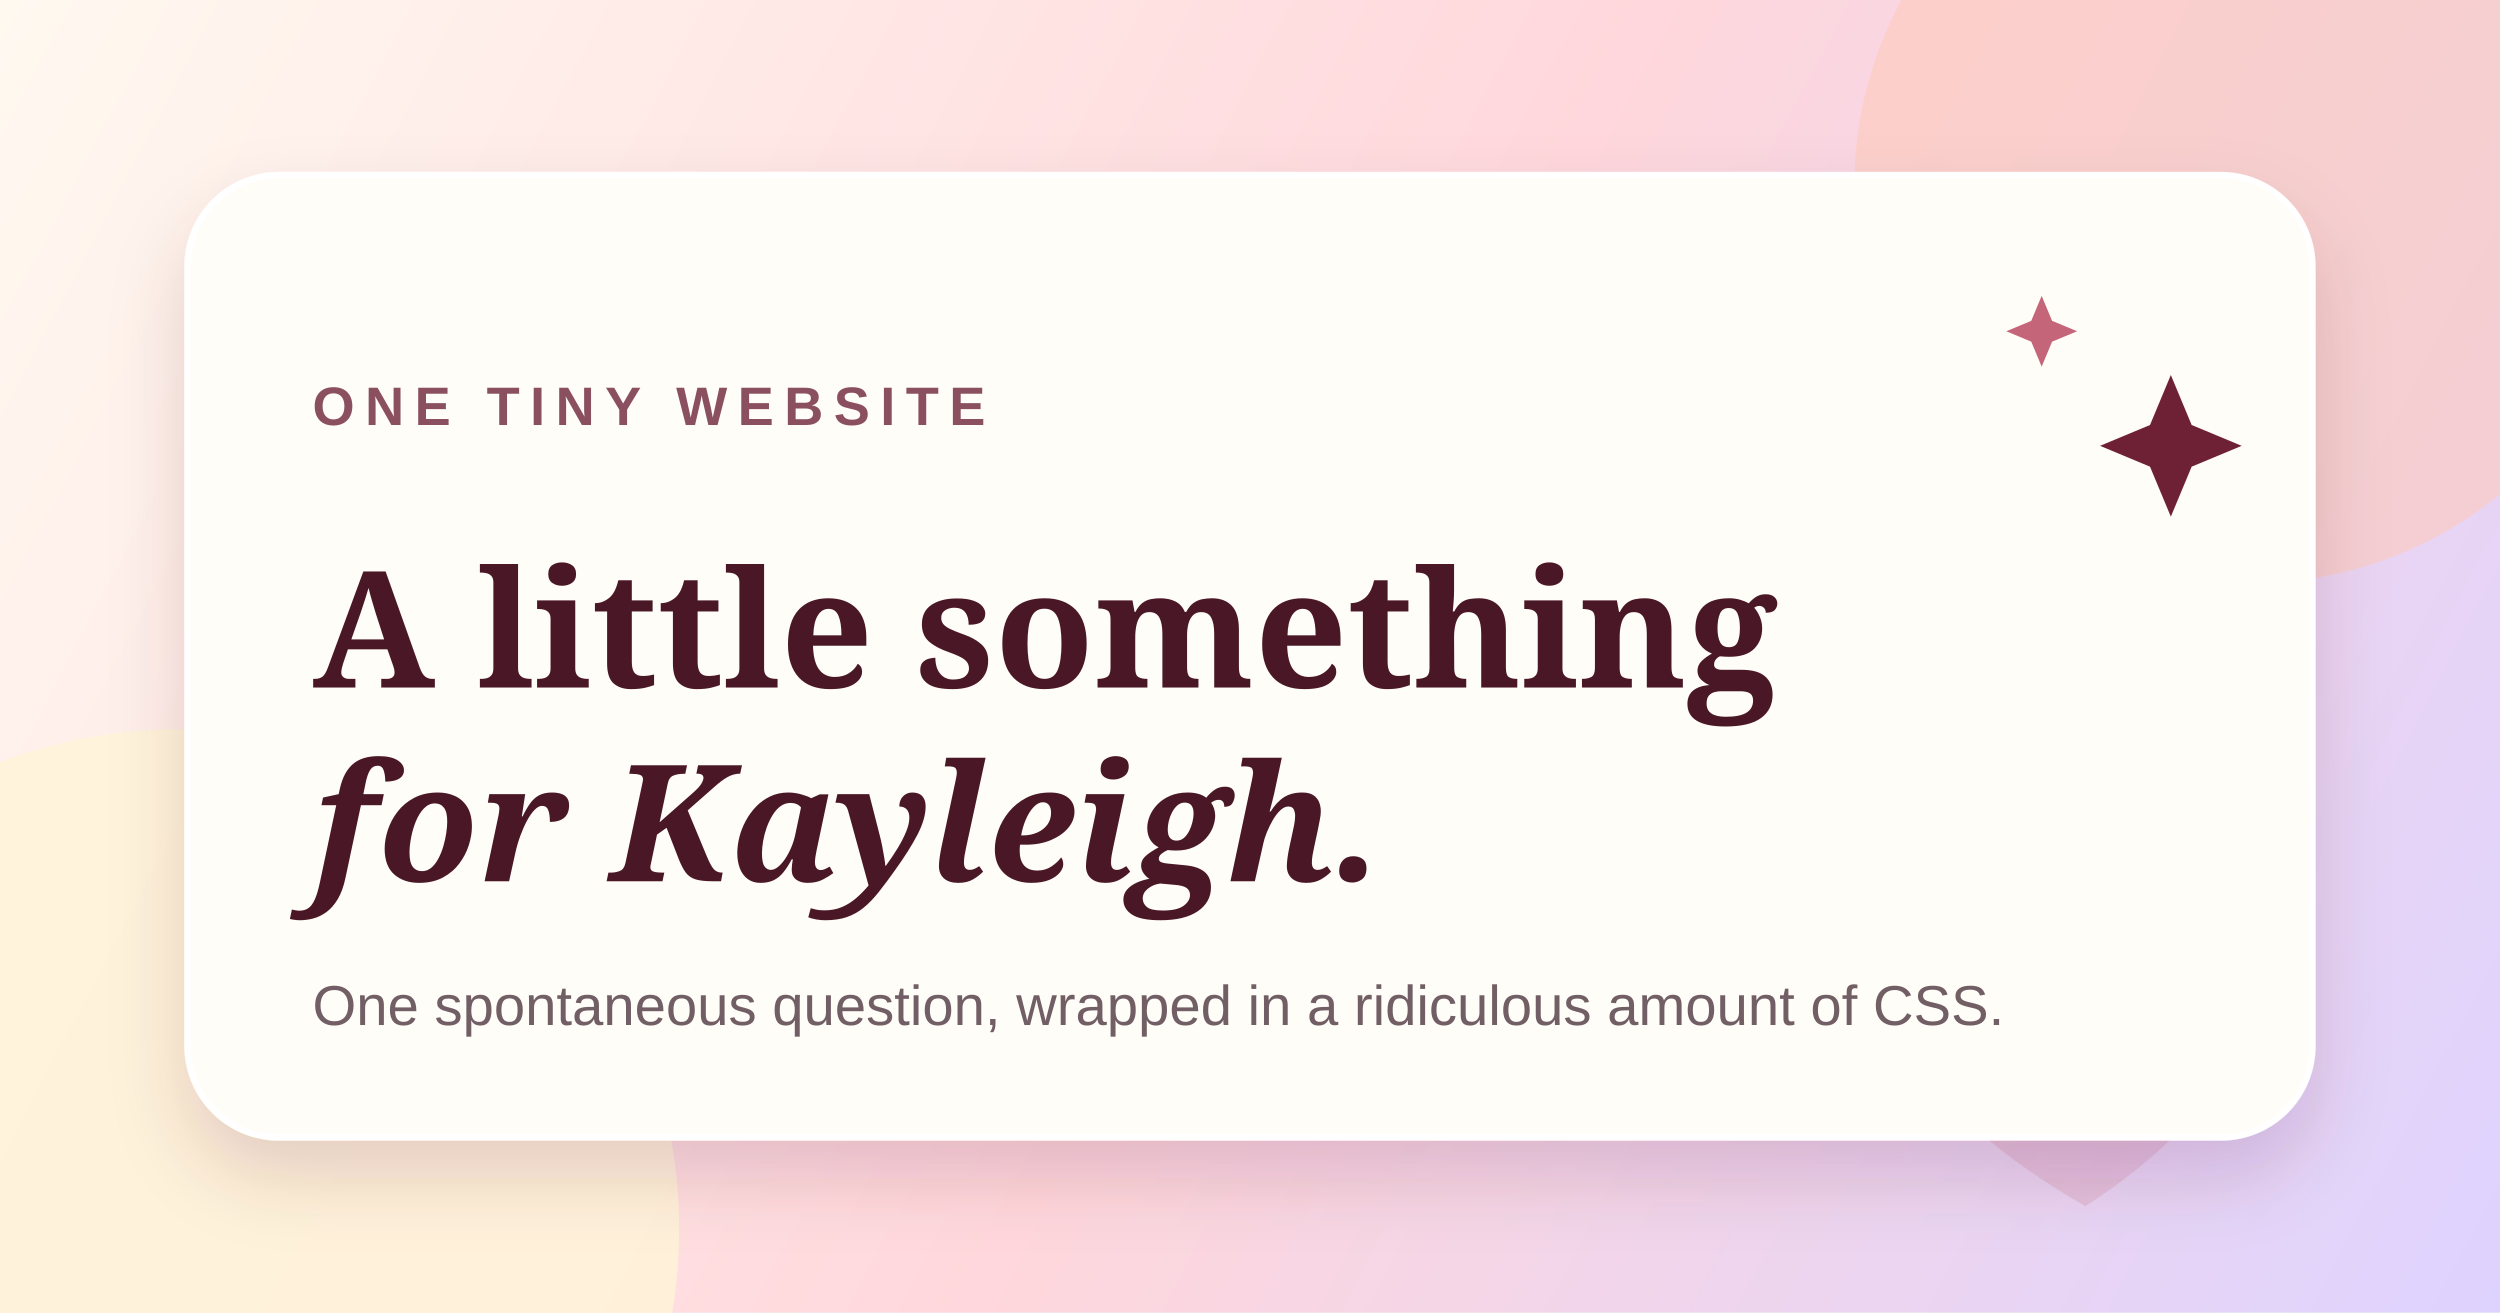
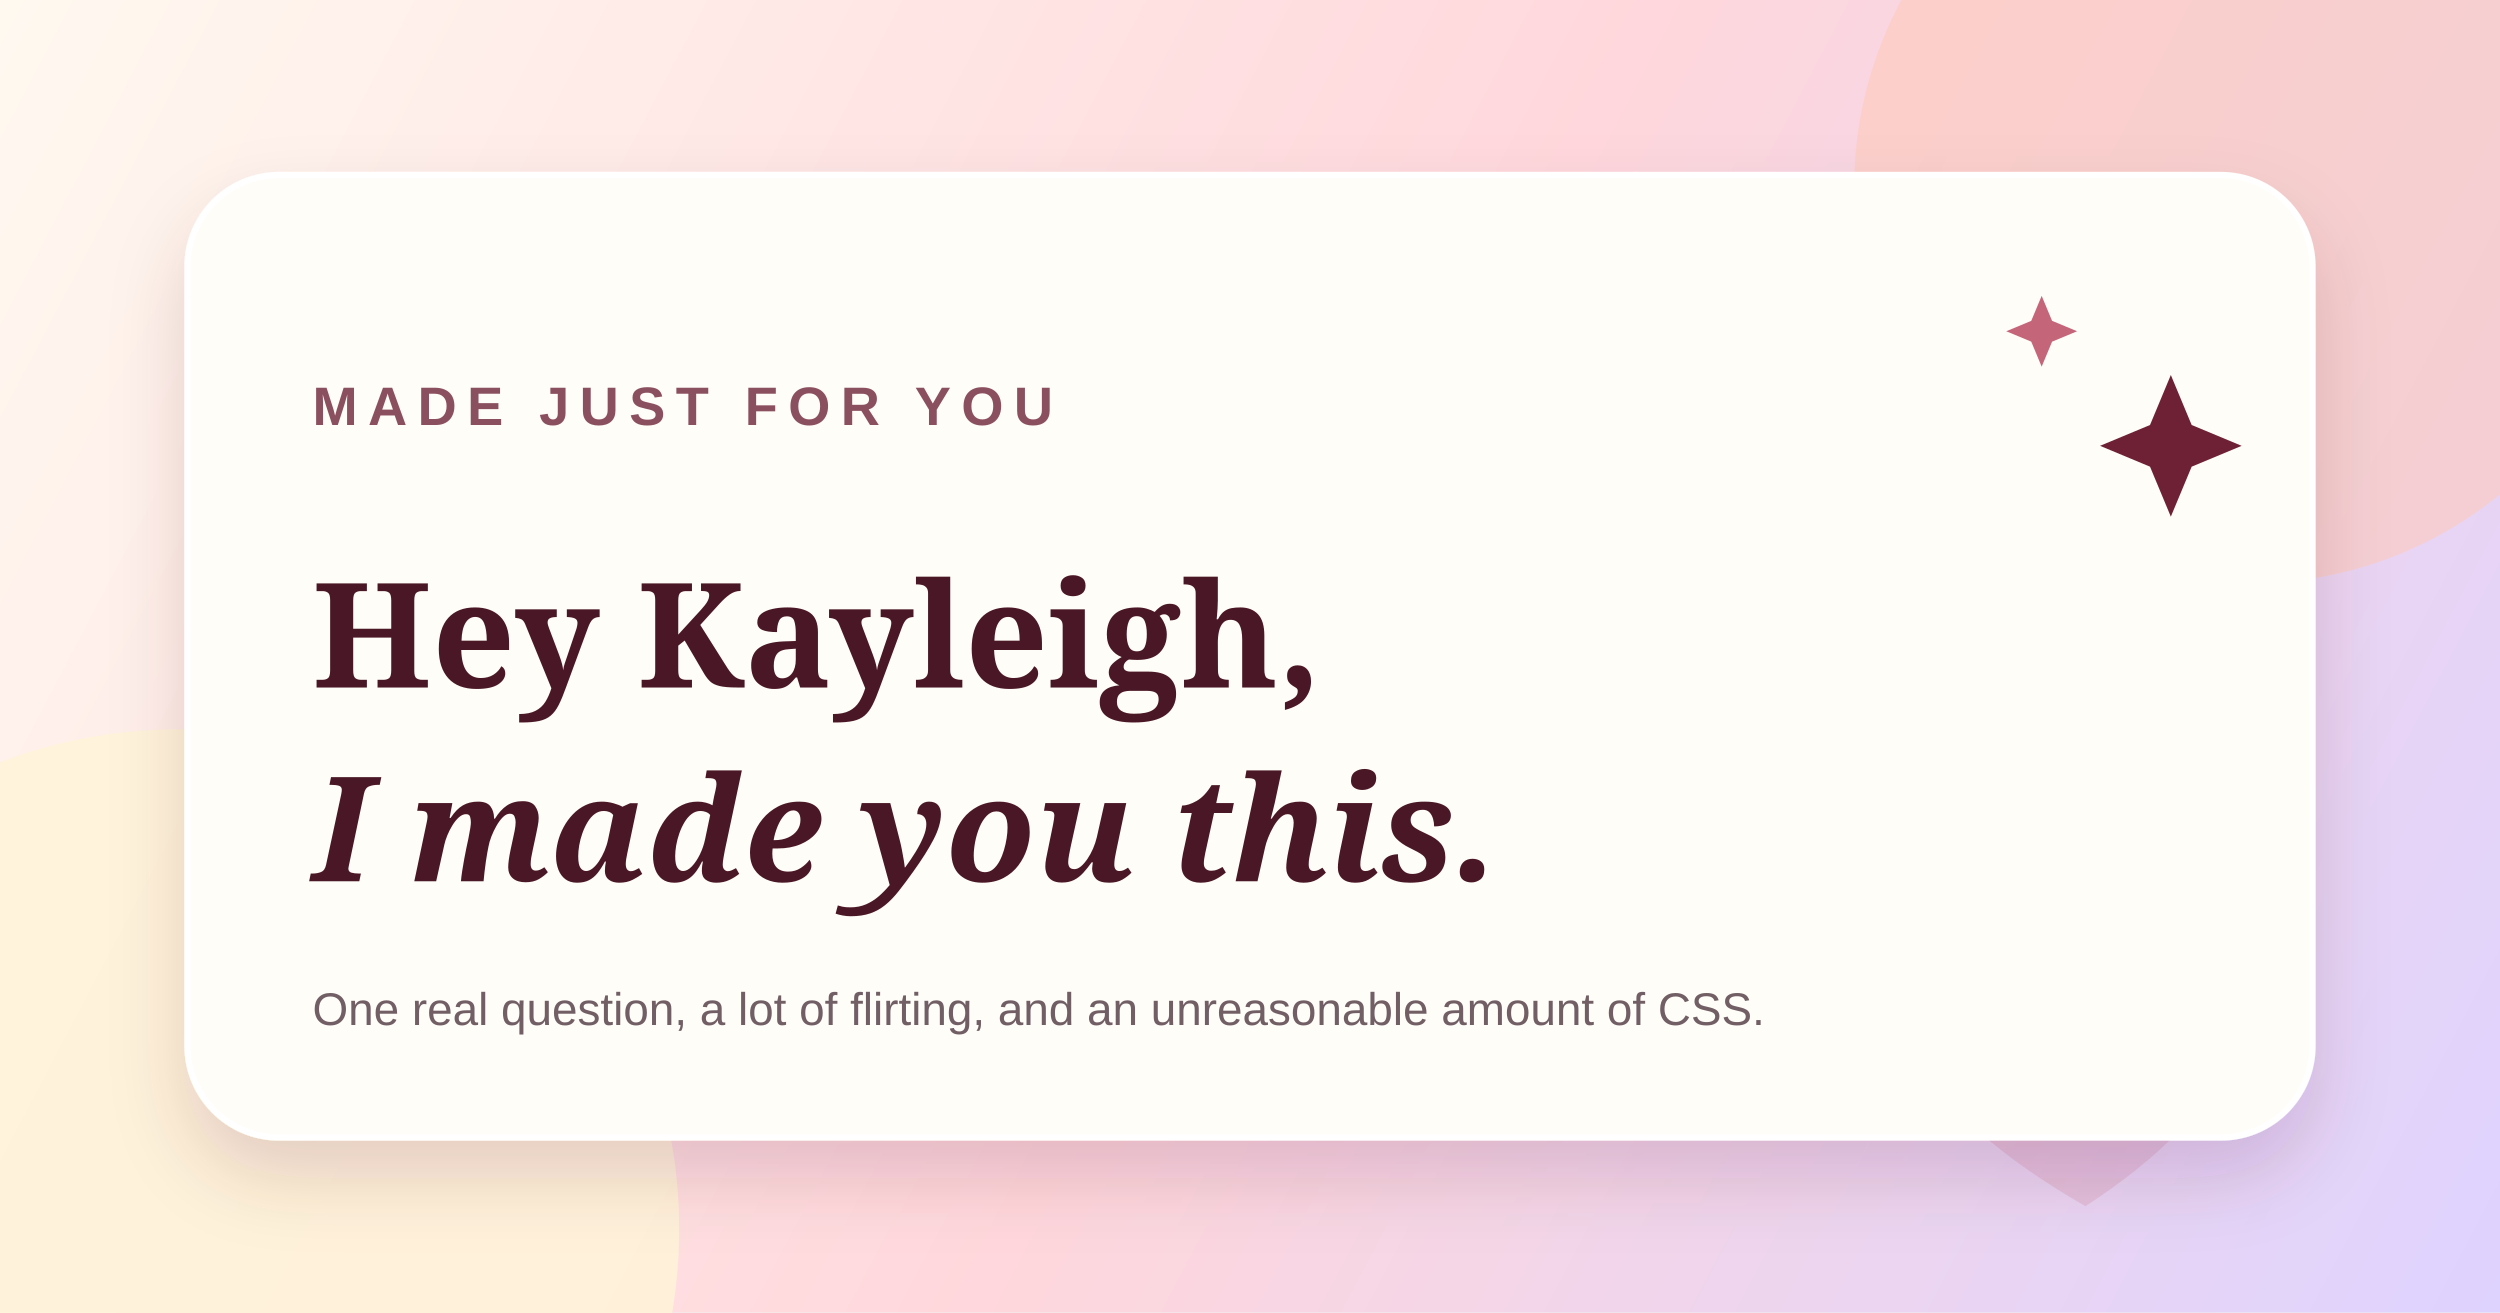
<svg xmlns="http://www.w3.org/2000/svg" width="1200" height="630" viewBox="0 0 1200 630">
  <defs>
    <linearGradient id="background" x1="0" y1="0" x2="1200" y2="630" gradientUnits="userSpaceOnUse">
      <stop stop-color="#fff9f0" />
      <stop offset="0.52" stop-color="#ffd7dc" />
      <stop offset="1" stop-color="#ded3ff" />
    </linearGradient>
    <filter id="shadow" x="-20%" y="-20%" width="140%" height="140%">
      <feDropShadow dx="0" dy="18" stdDeviation="18" flood-color="#4a1726" flood-opacity="0.15" />
    </filter>
  </defs>
  <rect width="1200" height="630" fill="url(#background)" />
  <circle cx="1080" cy="90" r="190" fill="#ffcab5" opacity="0.52" />
  <circle cx="86" cy="590" r="240" fill="#fff3d9" opacity="0.86" />
  <path d="M1012 458c-55-58-155 26-11 121 146-95 44-179-11-121-55-58-154 26 11 121" fill="#c56579" opacity="0.18" />
  <g filter="url(#shadow)">
    <rect x="90" y="84" width="1020" height="462" rx="44" fill="#fffdf8" stroke="#ffffff" stroke-width="3" />
  </g>
-   <text x="150" y="204" fill="#8b5060" font-family="Arial, sans-serif" font-size="26" font-weight="700" letter-spacing="5">ONE TINY WEBSITE</text>
-   <text x="150" y="330" fill="#4a1726" font-family="Georgia, serif" font-size="78" font-weight="700">A little something</text>
-   <text x="150" y="423" fill="#4a1726" font-family="Georgia, serif" font-size="78" font-style="italic" font-weight="700">for Kayleigh.</text>
-   <text x="150" y="492" fill="#715f65" font-family="Arial, sans-serif" font-size="27">One spontaneous question, wrapped in a ridiculous amount of CSS.</text>
+   <text x="150" y="204" fill="#8b5060" font-family="Arial, sans-serif" font-size="26" font-weight="700" letter-spacing="5">MADE JUST FOR YOU</text>
+   <text x="150" y="330" fill="#4a1726" font-family="Georgia, serif" font-size="70" font-weight="700">Hey Kayleigh,</text>
+   <text x="150" y="423" fill="#4a1726" font-family="Georgia, serif" font-size="70" font-style="italic" font-weight="700">I made you this.</text>
+   <text x="150" y="492" fill="#715f65" font-family="Arial, sans-serif" font-size="22">One real question, a lot of flirting, and an unreasonable amount of CSS.</text>
  <path d="m1042 180 10 24 24 10-24 10-10 24-10-24-24-10 24-10 10-24Z" fill="#6e2135" />
  <path d="m980 142 5 12 12 5-12 5-5 12-5-12-12-5 12-5 5-12Z" fill="#c56579" />
</svg>
